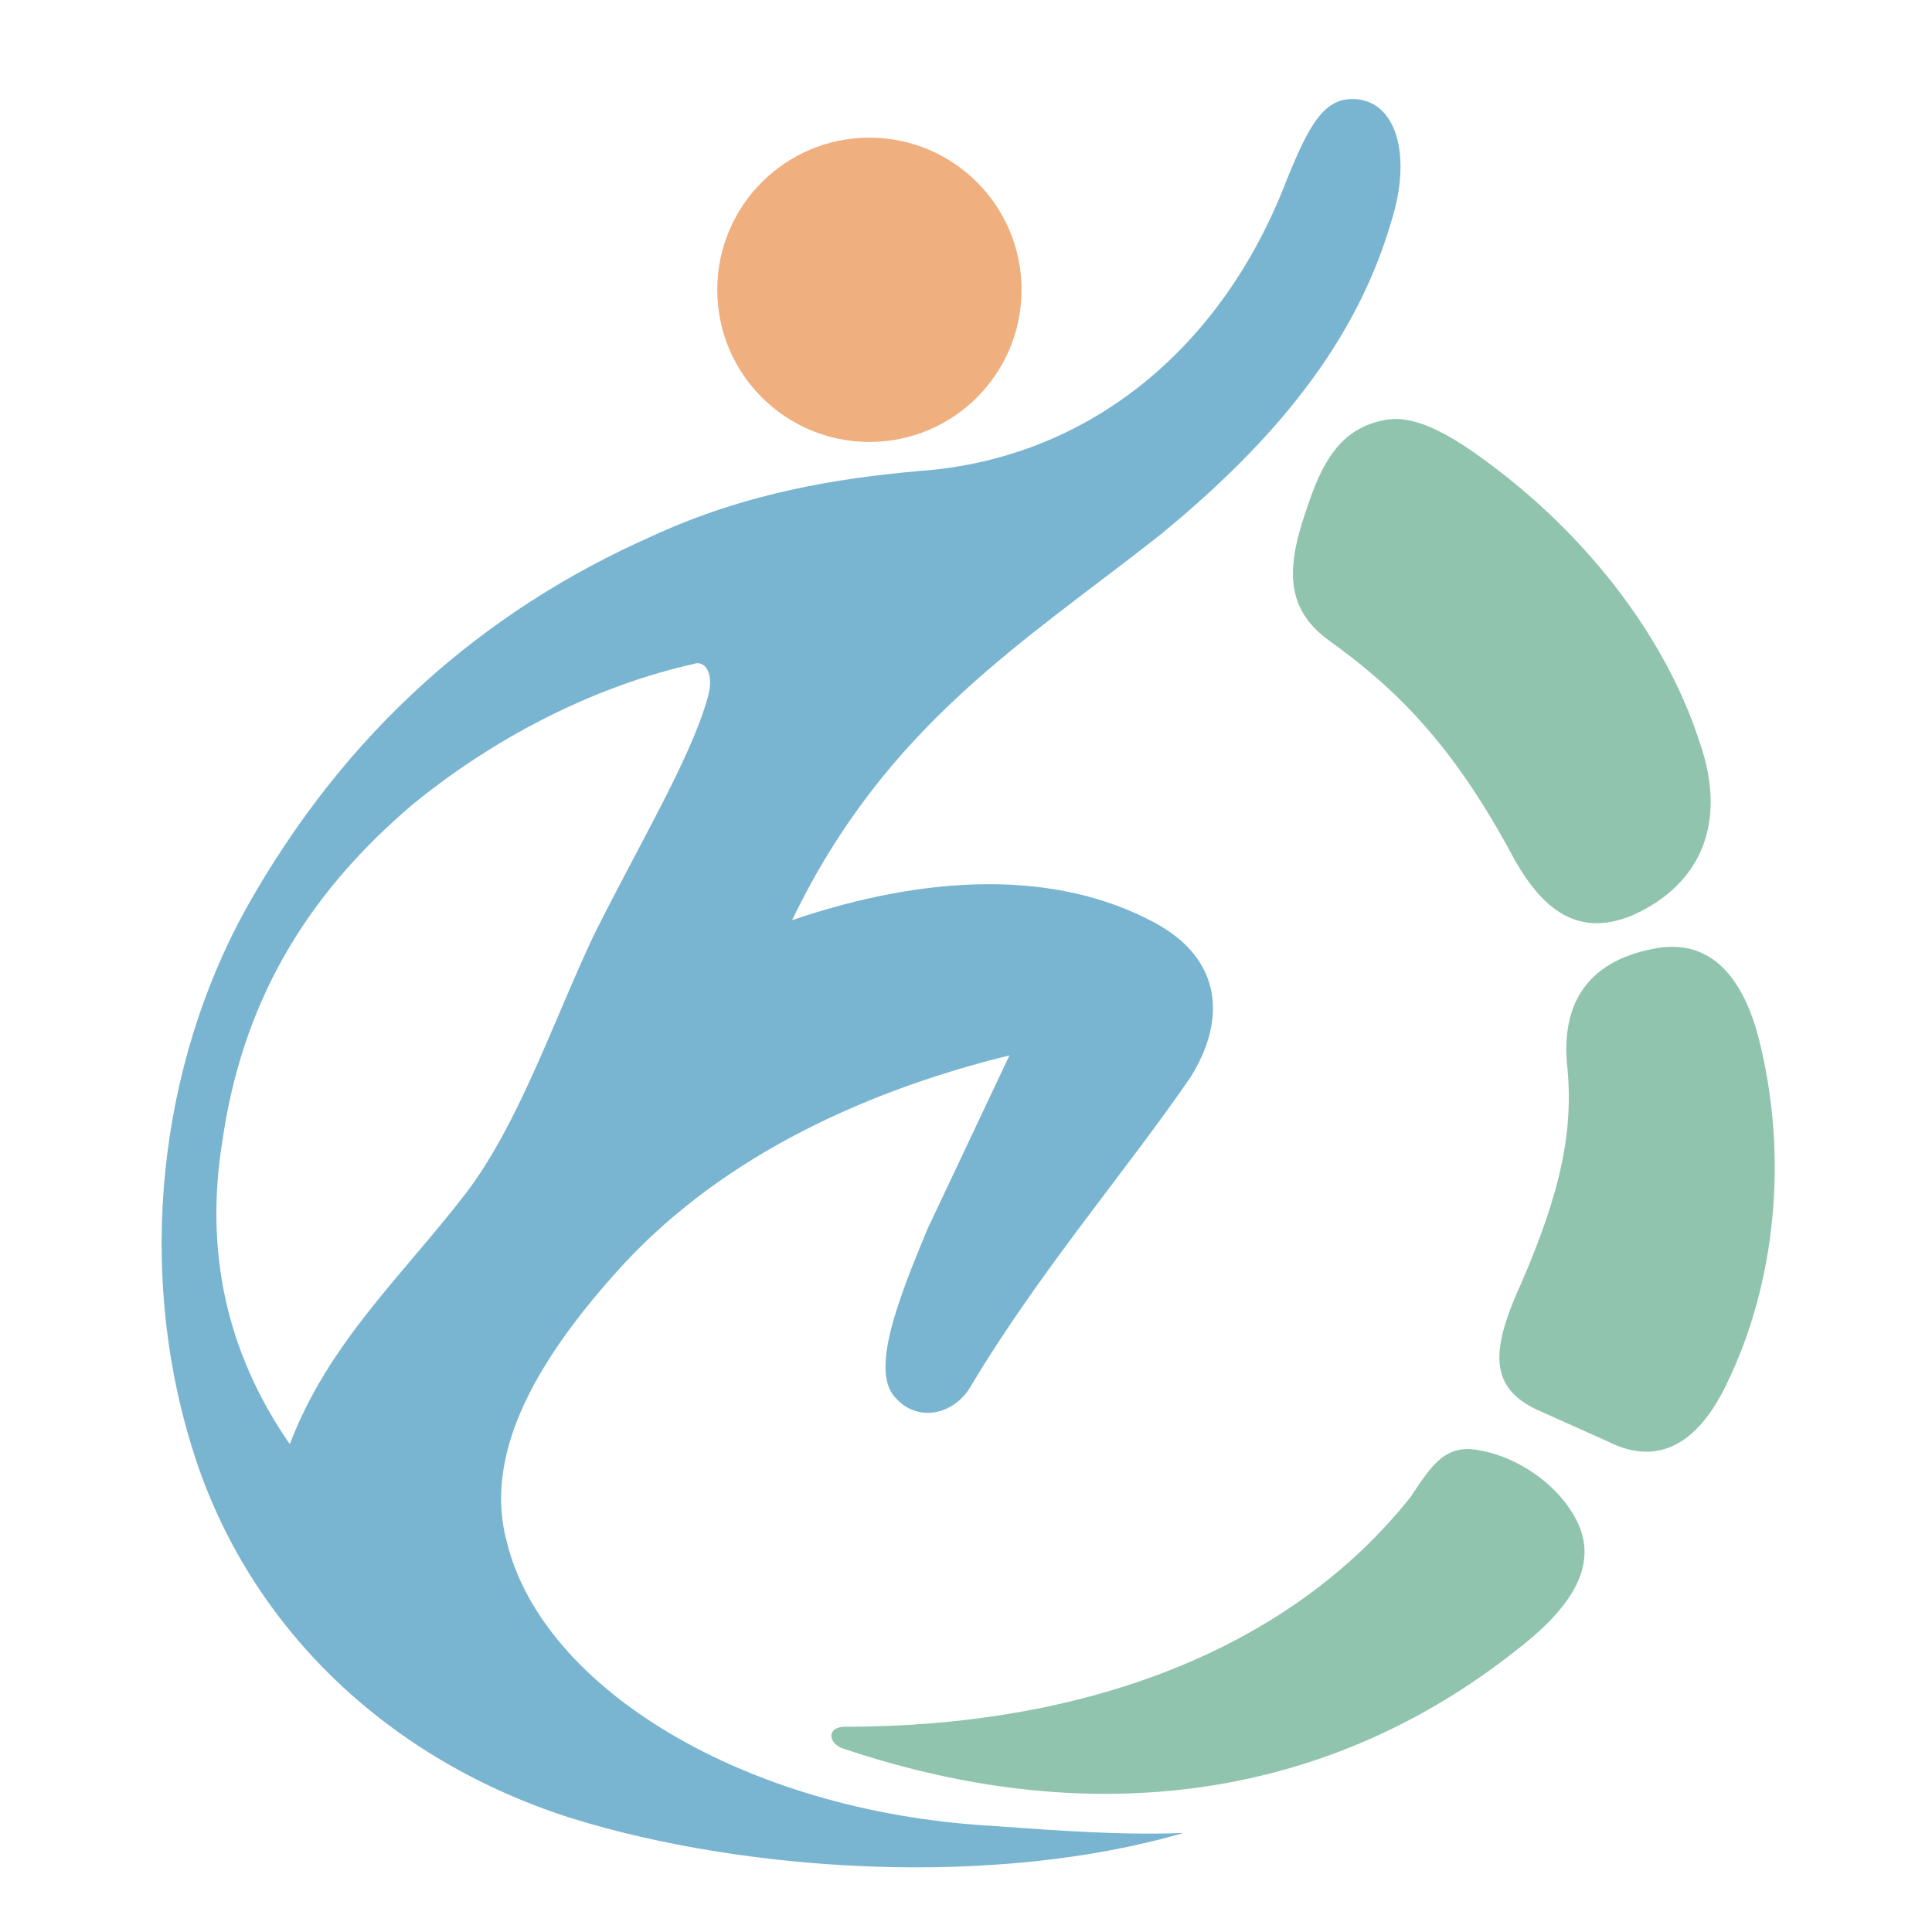
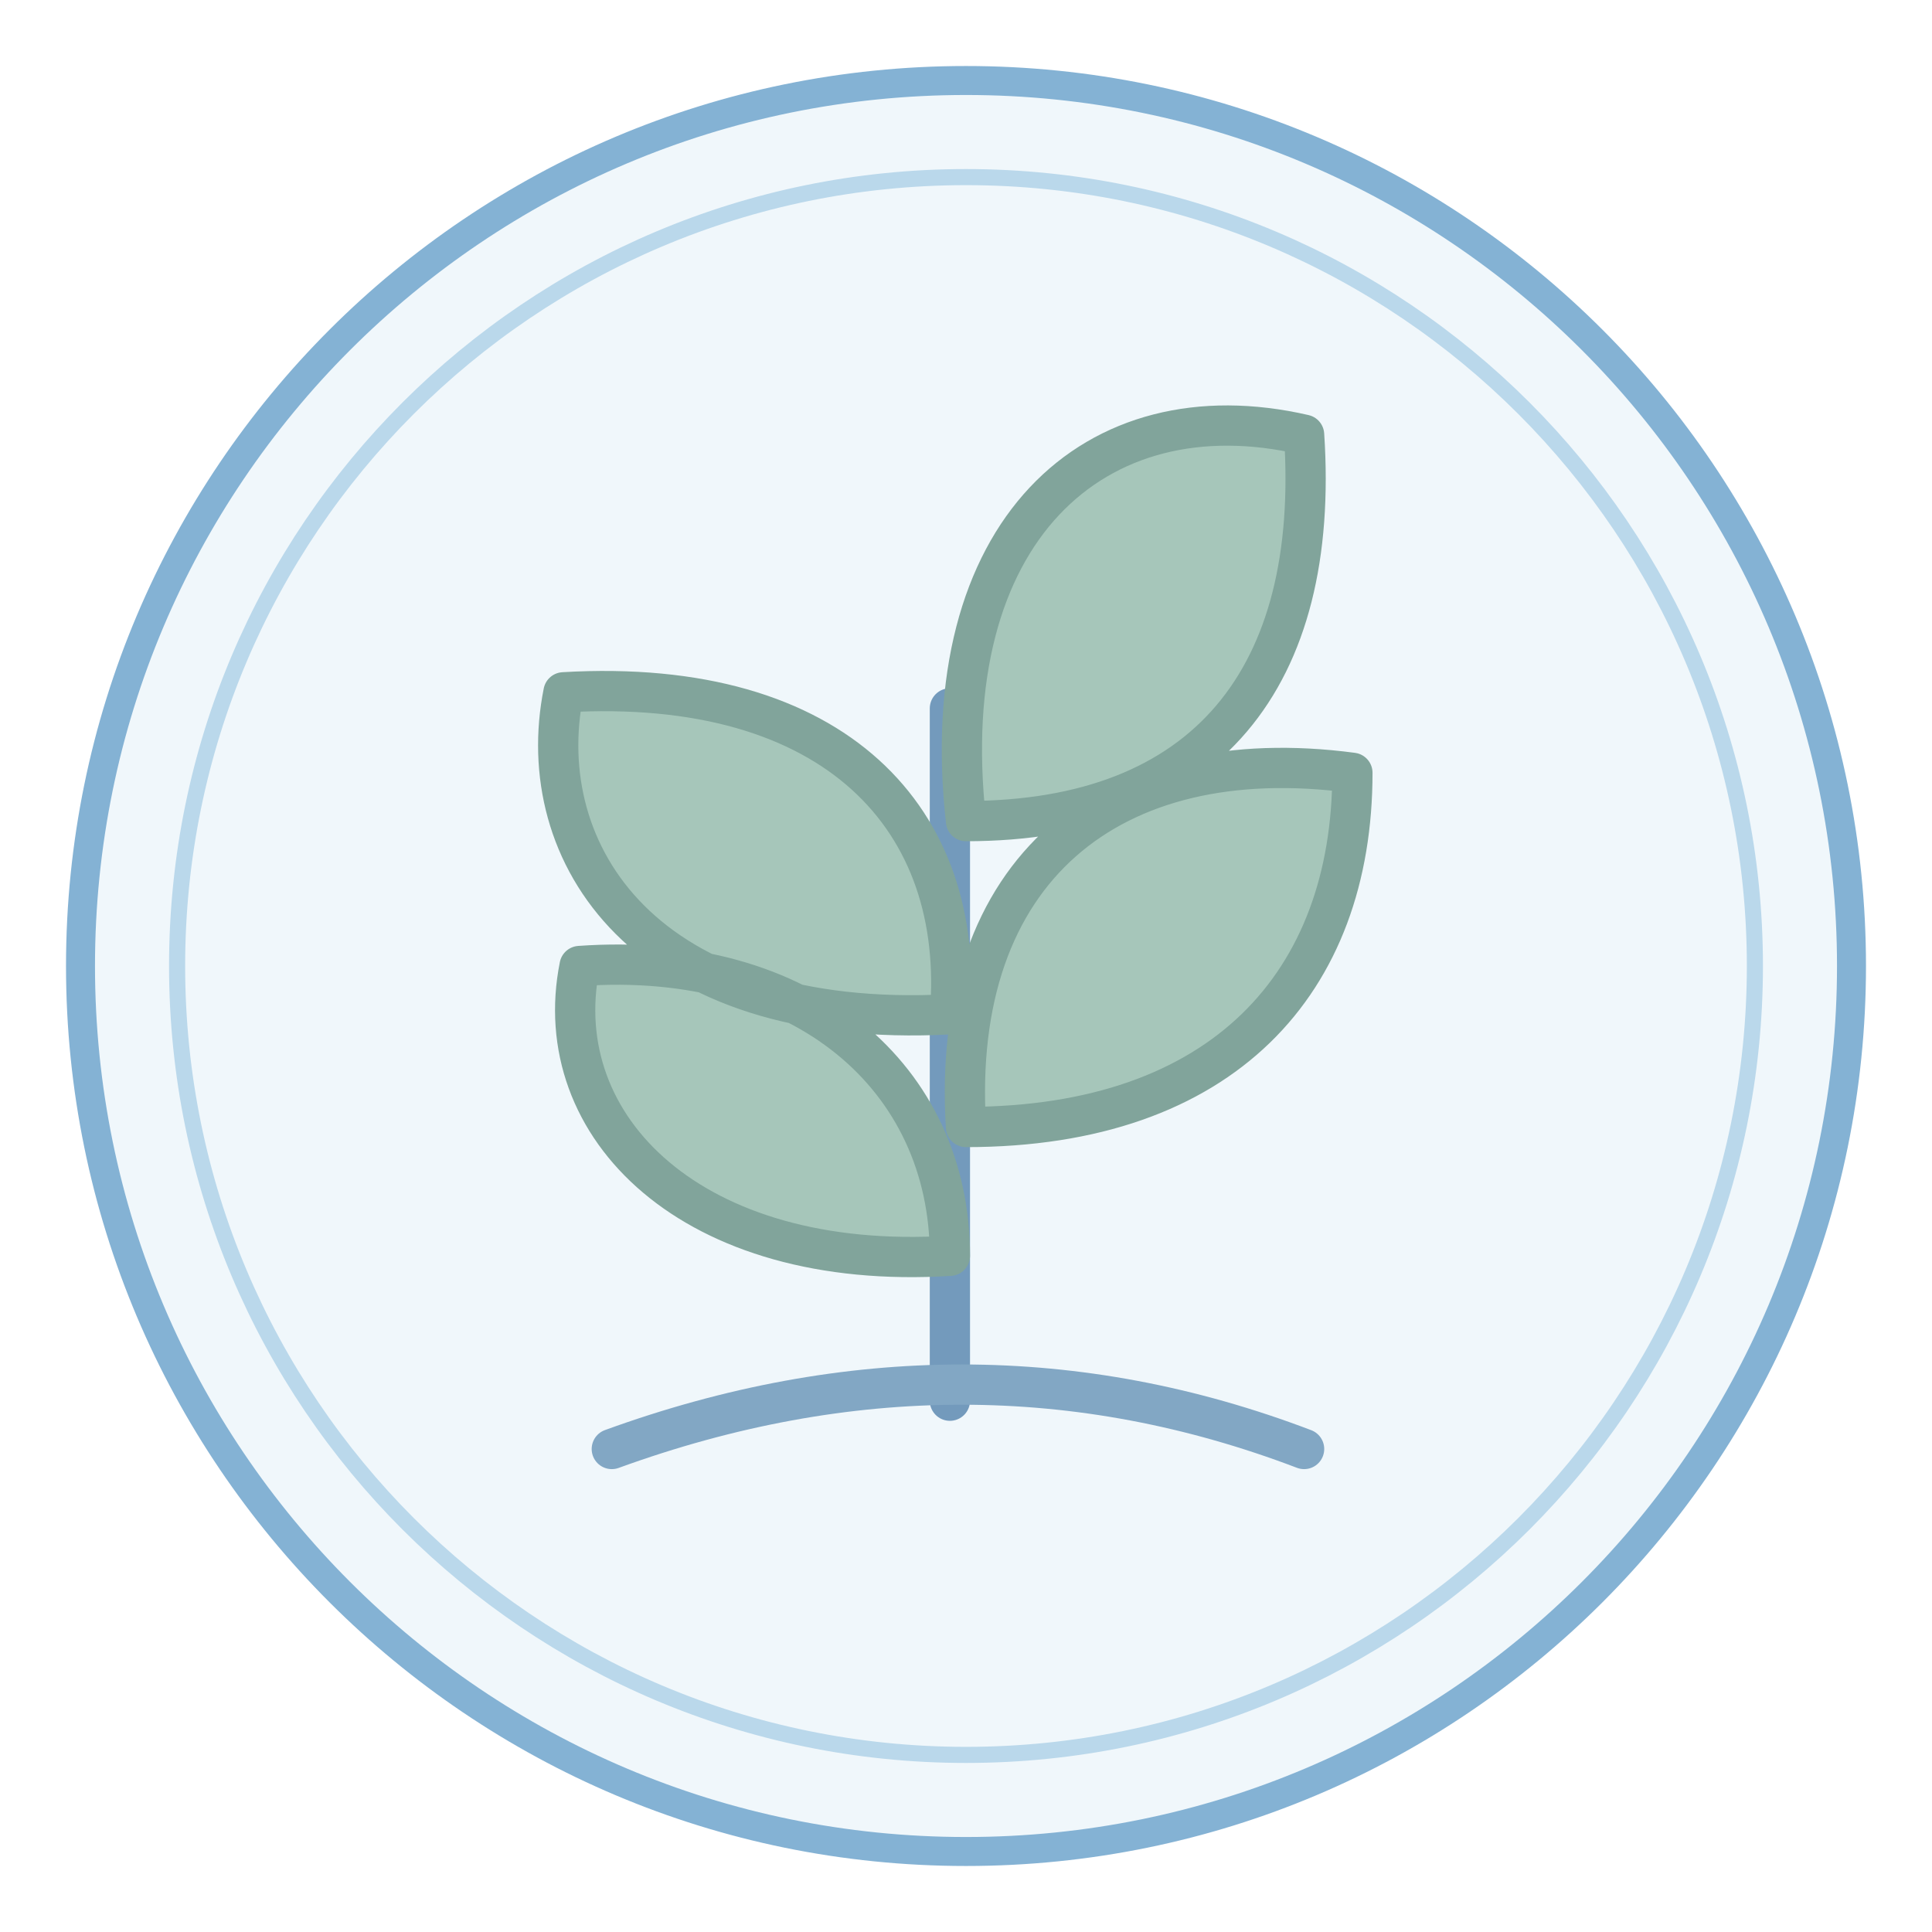
- <svg xmlns="http://www.w3.org/2000/svg" viewBox="240 210 800 800" fill="none">
-   <circle cx="600" cy="330" r="63" fill="#efaf7f" />
-   <path fill="#79b5d1" fill-rule="evenodd" d="M800 251C818 251 825 274 816 302C800 357 761 398 721 431C664 476 607 510 568 591C624 572 677 570 718 592C746 607 748 632 733 656C707 694 670 737 642 784C635 796 620 799 611 789C600 778 612 748 624 719L658 647C593 663 535 692 495 737C461 775 440 813 450 849C465 909 548 960 650 966C678 968 704 970 730 969C651 992 548 985 477 963C401 939 343 884 320 811C296 735 306 651 342 586C383 513 440 463 510 432C549 414 587 408 621 405C690 400 746 355 773 284C782 262 788 251 800 251ZM527 485C491 493 449 512 411 543C365 582 340 627 332 683C325 727 333 769 360 808C376 766 406 739 433 704C455 675 469 633 486 597C505 559 526 524 533 499C536 489 532 483 527 485Z" />
-   <path fill="#91c4af" d="M813 384C827 381 844 392 862 406C898 434 930 474 944 518C955 550 945 576 916 589C892 599 877 585 865 562C841 518 818 495 790 475C771 461 773 443 782 418C789 397 798 387 813 384Z" />
-   <path fill="#91c4af" d="M924 603C947 598 961 613 968 639C981 689 975 742 955 783C944 806 928 818 906 807L877 794C857 785 858 770 867 748C884 710 892 682 889 652C886 624 899 608 924 603Z" />
-   <path fill="#91c4af" d="M848 810C864 811 883 822 892 838C904 859 888 878 867 894C792 953 696 970 589 934C583 932 582 925 590 925C688 925 773 894 824 830C832 818 837 810 848 810Z" />
+ <svg xmlns="http://www.w3.org/2000/svg" viewBox="0 0 120 120" fill="none">
+   <circle cx="60" cy="60" r="55" fill="#f0f7fb" stroke="#84b2d4" stroke-width="1.8" />
+   <circle cx="60" cy="60" r="49" stroke="#bad8eb" stroke-width="1" />
+   <g stroke="#739abc" stroke-width="2.5" stroke-linecap="round" stroke-linejoin="round">
+     <path d="M59 87V44" />
+     <path d="M59 63C40 64 33 53 35 43c17-1 25 8 24 20ZM60 51c-2-18 8-27 21-24 1 15-6 24-21 24ZM59 78c-16 1-25-8-23-18 14-1 23 7 23 18ZM60 70c-1-16 9-24 24-22 0 13-8 22-24 22Z" fill="#a6c6ba" stroke="#81a49b" />
+     <path d="M38 90q22-8 43 0" stroke="#82a7c4" />
+   </g>
</svg>
